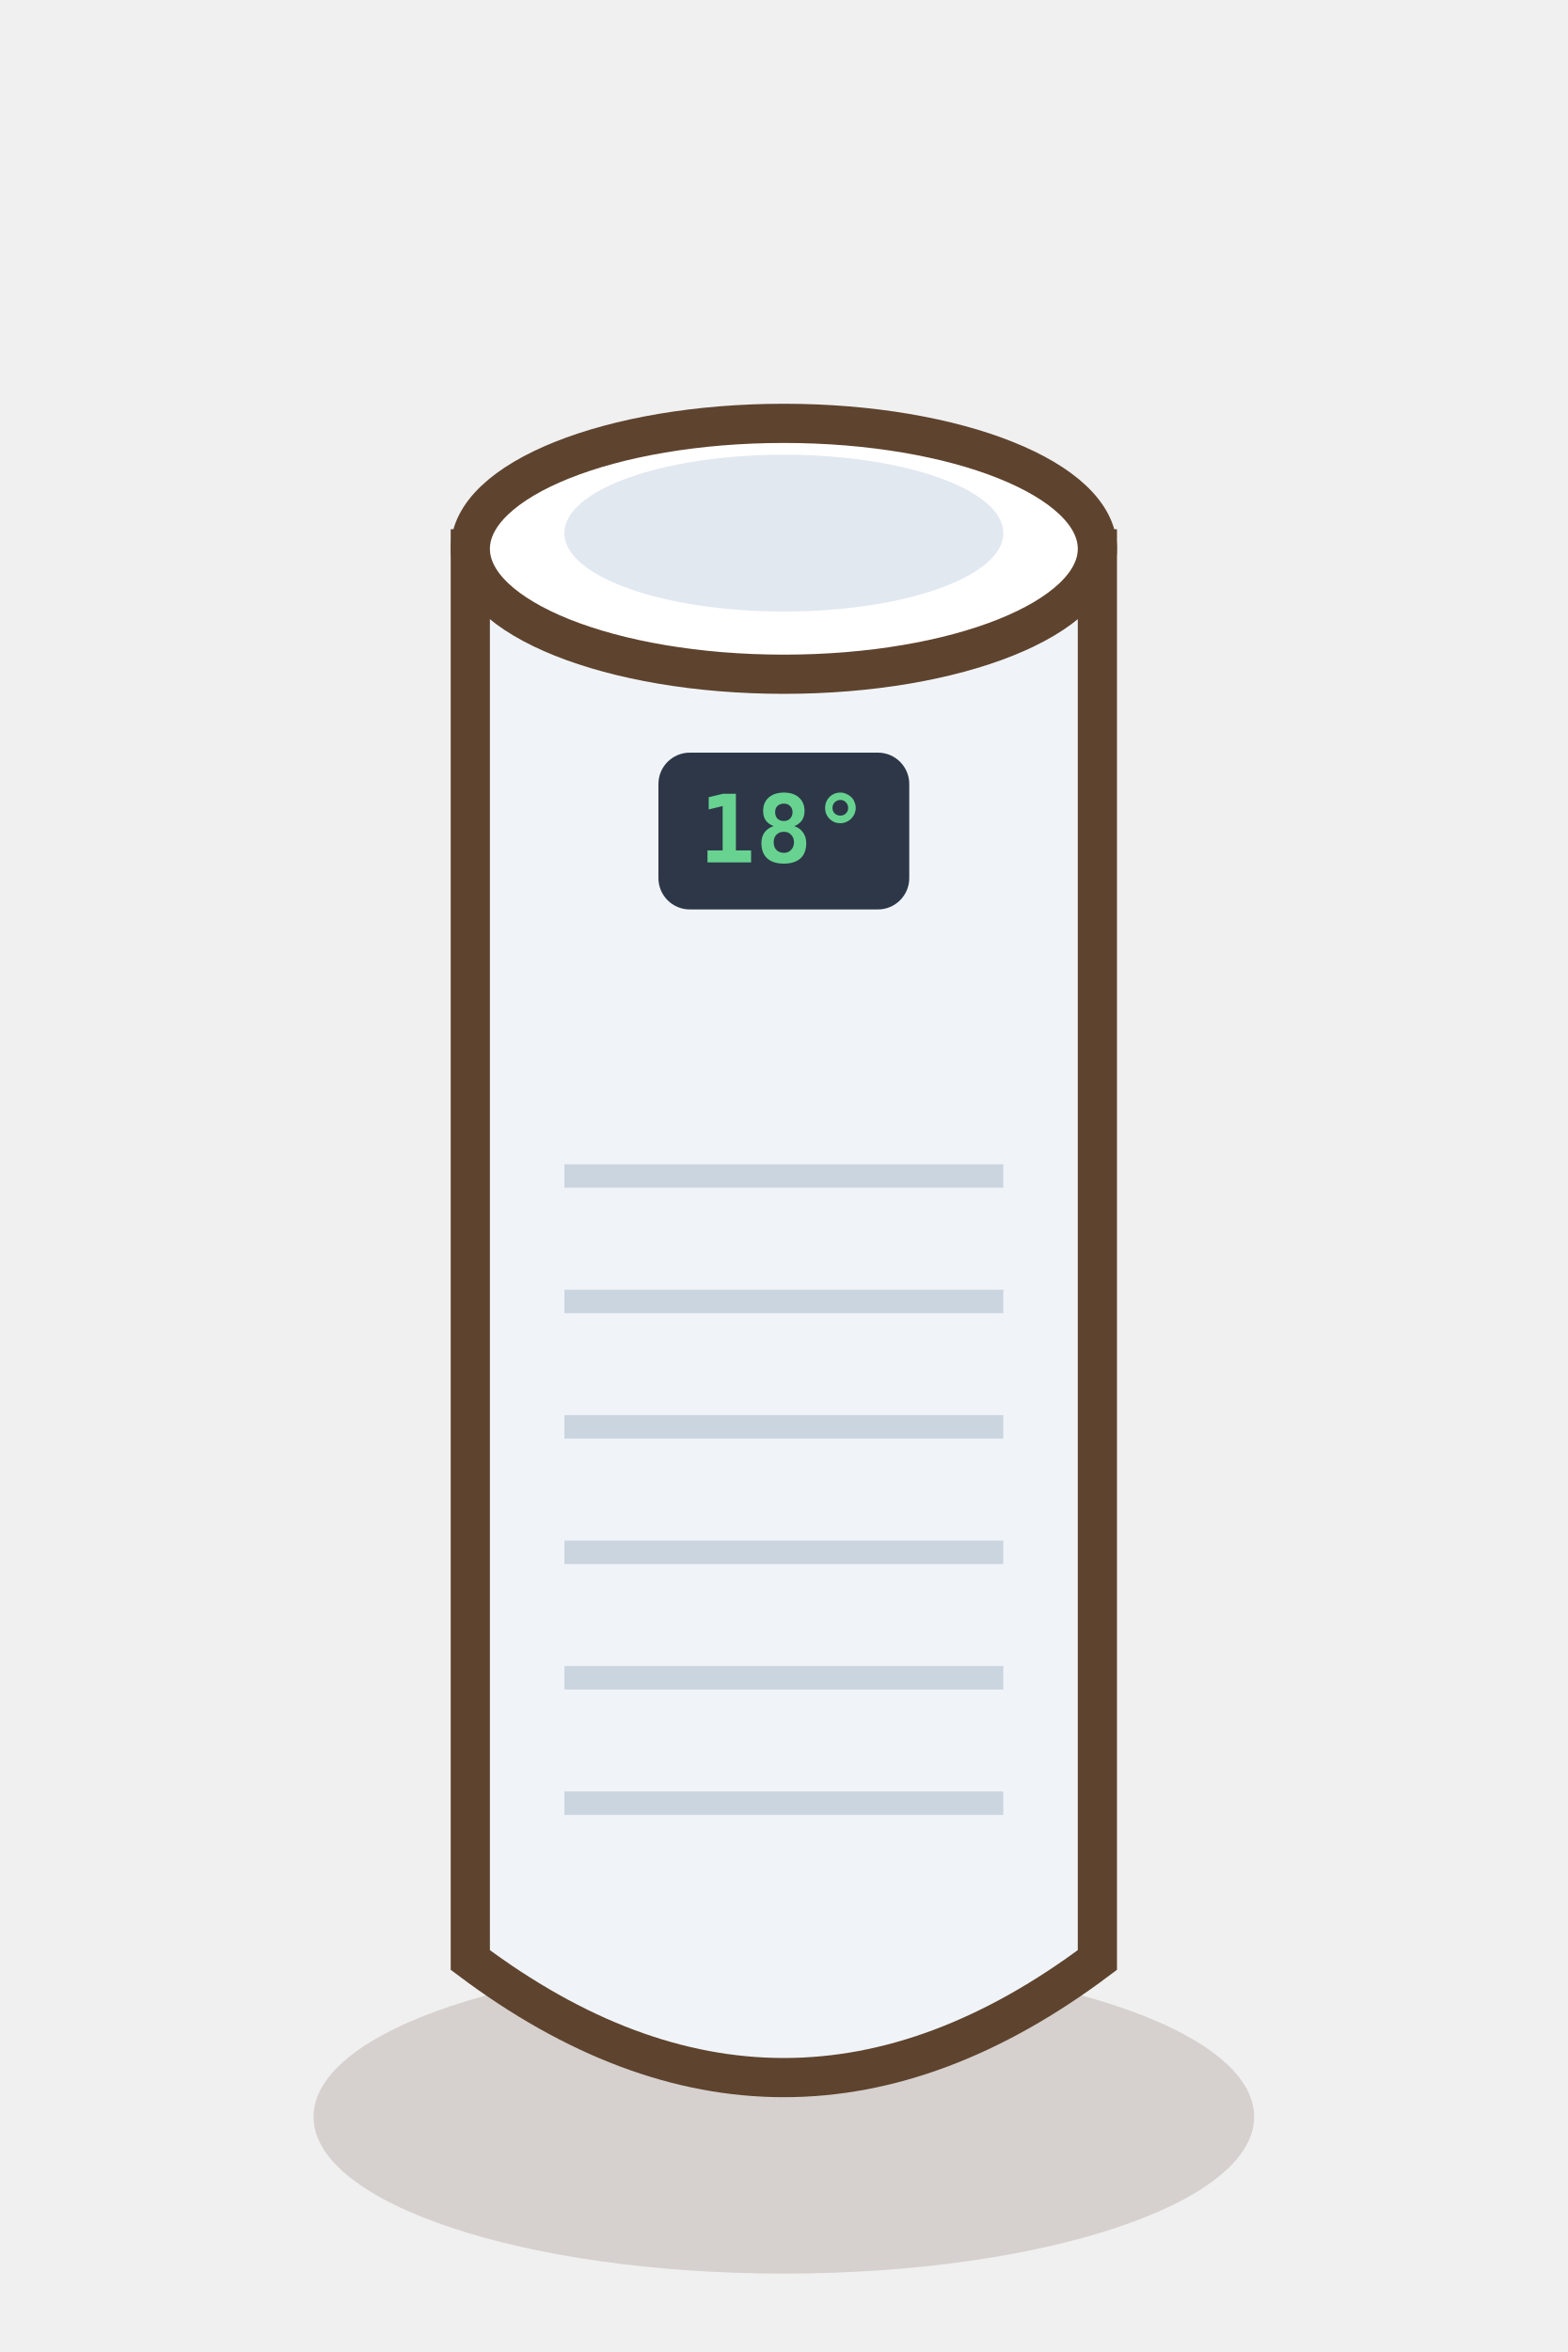
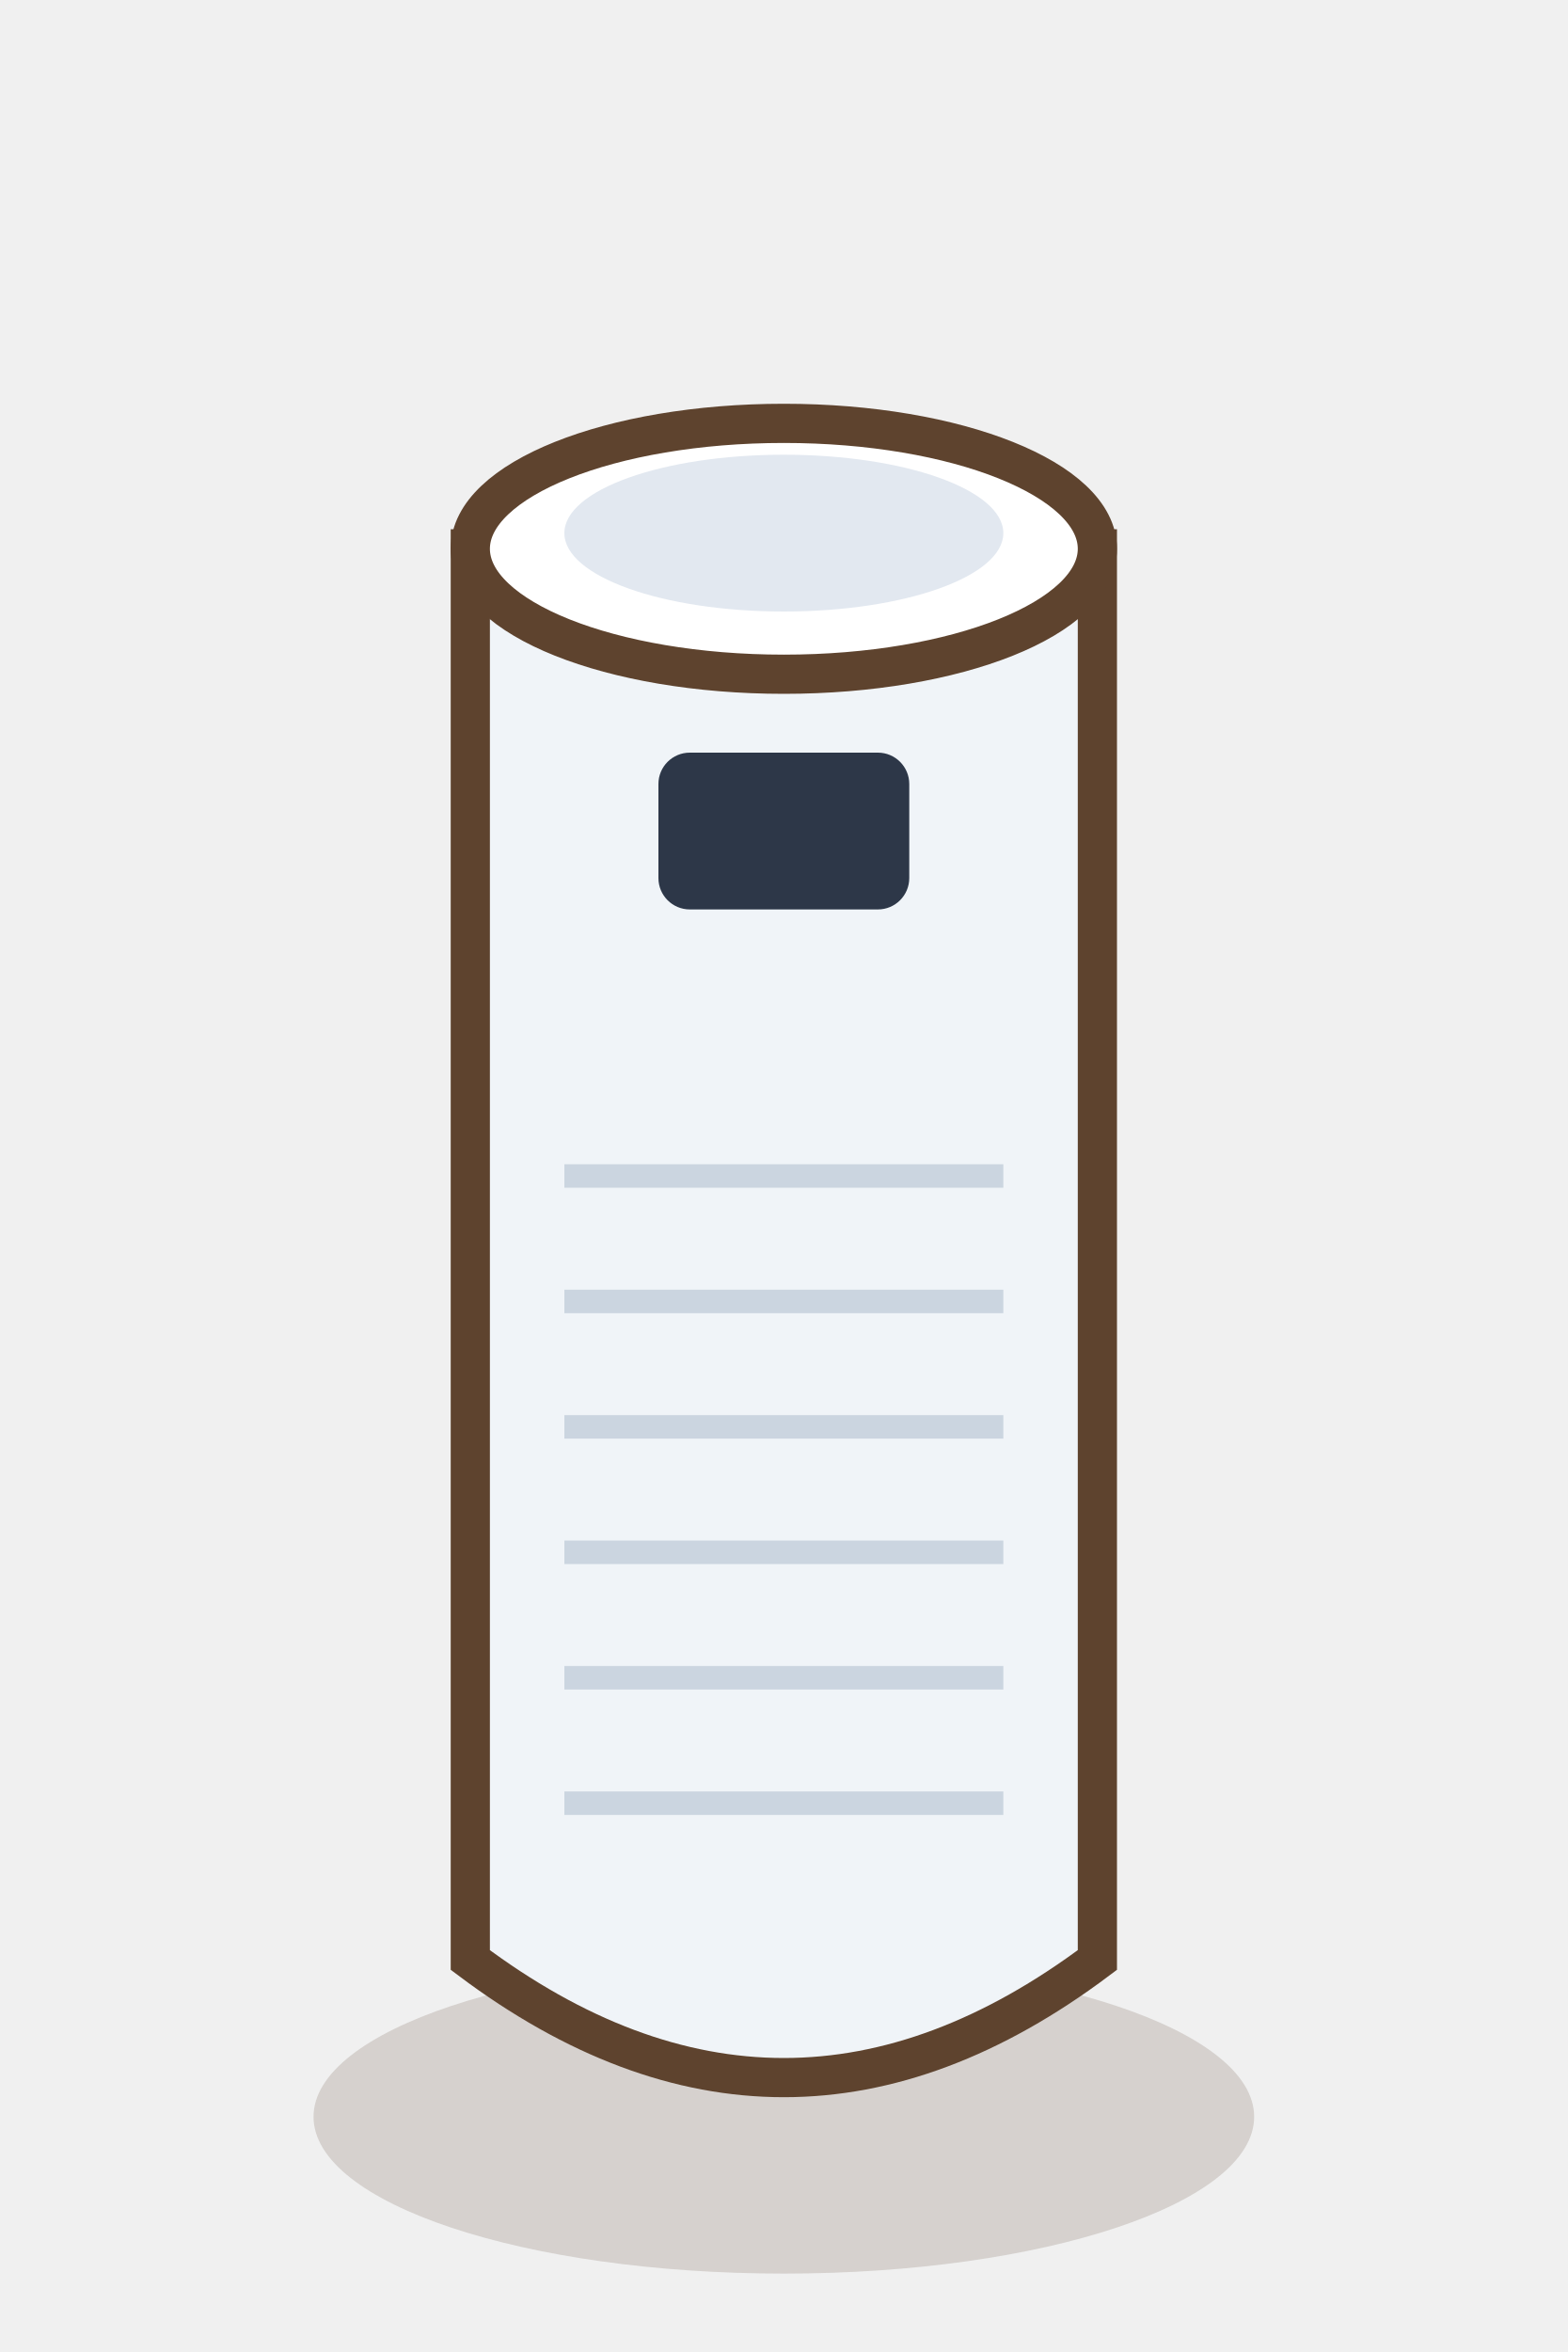
<svg xmlns="http://www.w3.org/2000/svg" viewBox="0 0 100 150" width="100" height="150">
  <ellipse cx="50" cy="135" rx="30" ry="10" fill="#5C4533" opacity="0.18" />
  <path d="M 30,35 L 70,35 L 70,125 Q 50,140 30,125 Z" fill="#F0F4F8" stroke="#5E432E" stroke-width="2.5" />
  <ellipse cx="50" cy="35" rx="20" ry="8" fill="#FFFFFF" stroke="#5E432E" stroke-width="2.5" />
  <ellipse cx="50" cy="34" rx="14" ry="5" fill="#E2E8F0" />
  <rect x="42" y="48" width="16" height="10" rx="2" fill="#2D3748" />
-   <text x="50" y="55" font-size="6" font-family="monospace" fill="#68D391" text-anchor="middle" font-weight="bold">18°</text>
  <g stroke="#CBD5E0" stroke-width="1.5">
    <line x1="36" y1="75" x2="64" y2="75" />
    <line x1="36" y1="83" x2="64" y2="83" />
    <line x1="36" y1="91" x2="64" y2="91" />
    <line x1="36" y1="99" x2="64" y2="99" />
    <line x1="36" y1="107" x2="64" y2="107" />
    <line x1="36" y1="115" x2="64" y2="115" />
  </g>
</svg>
